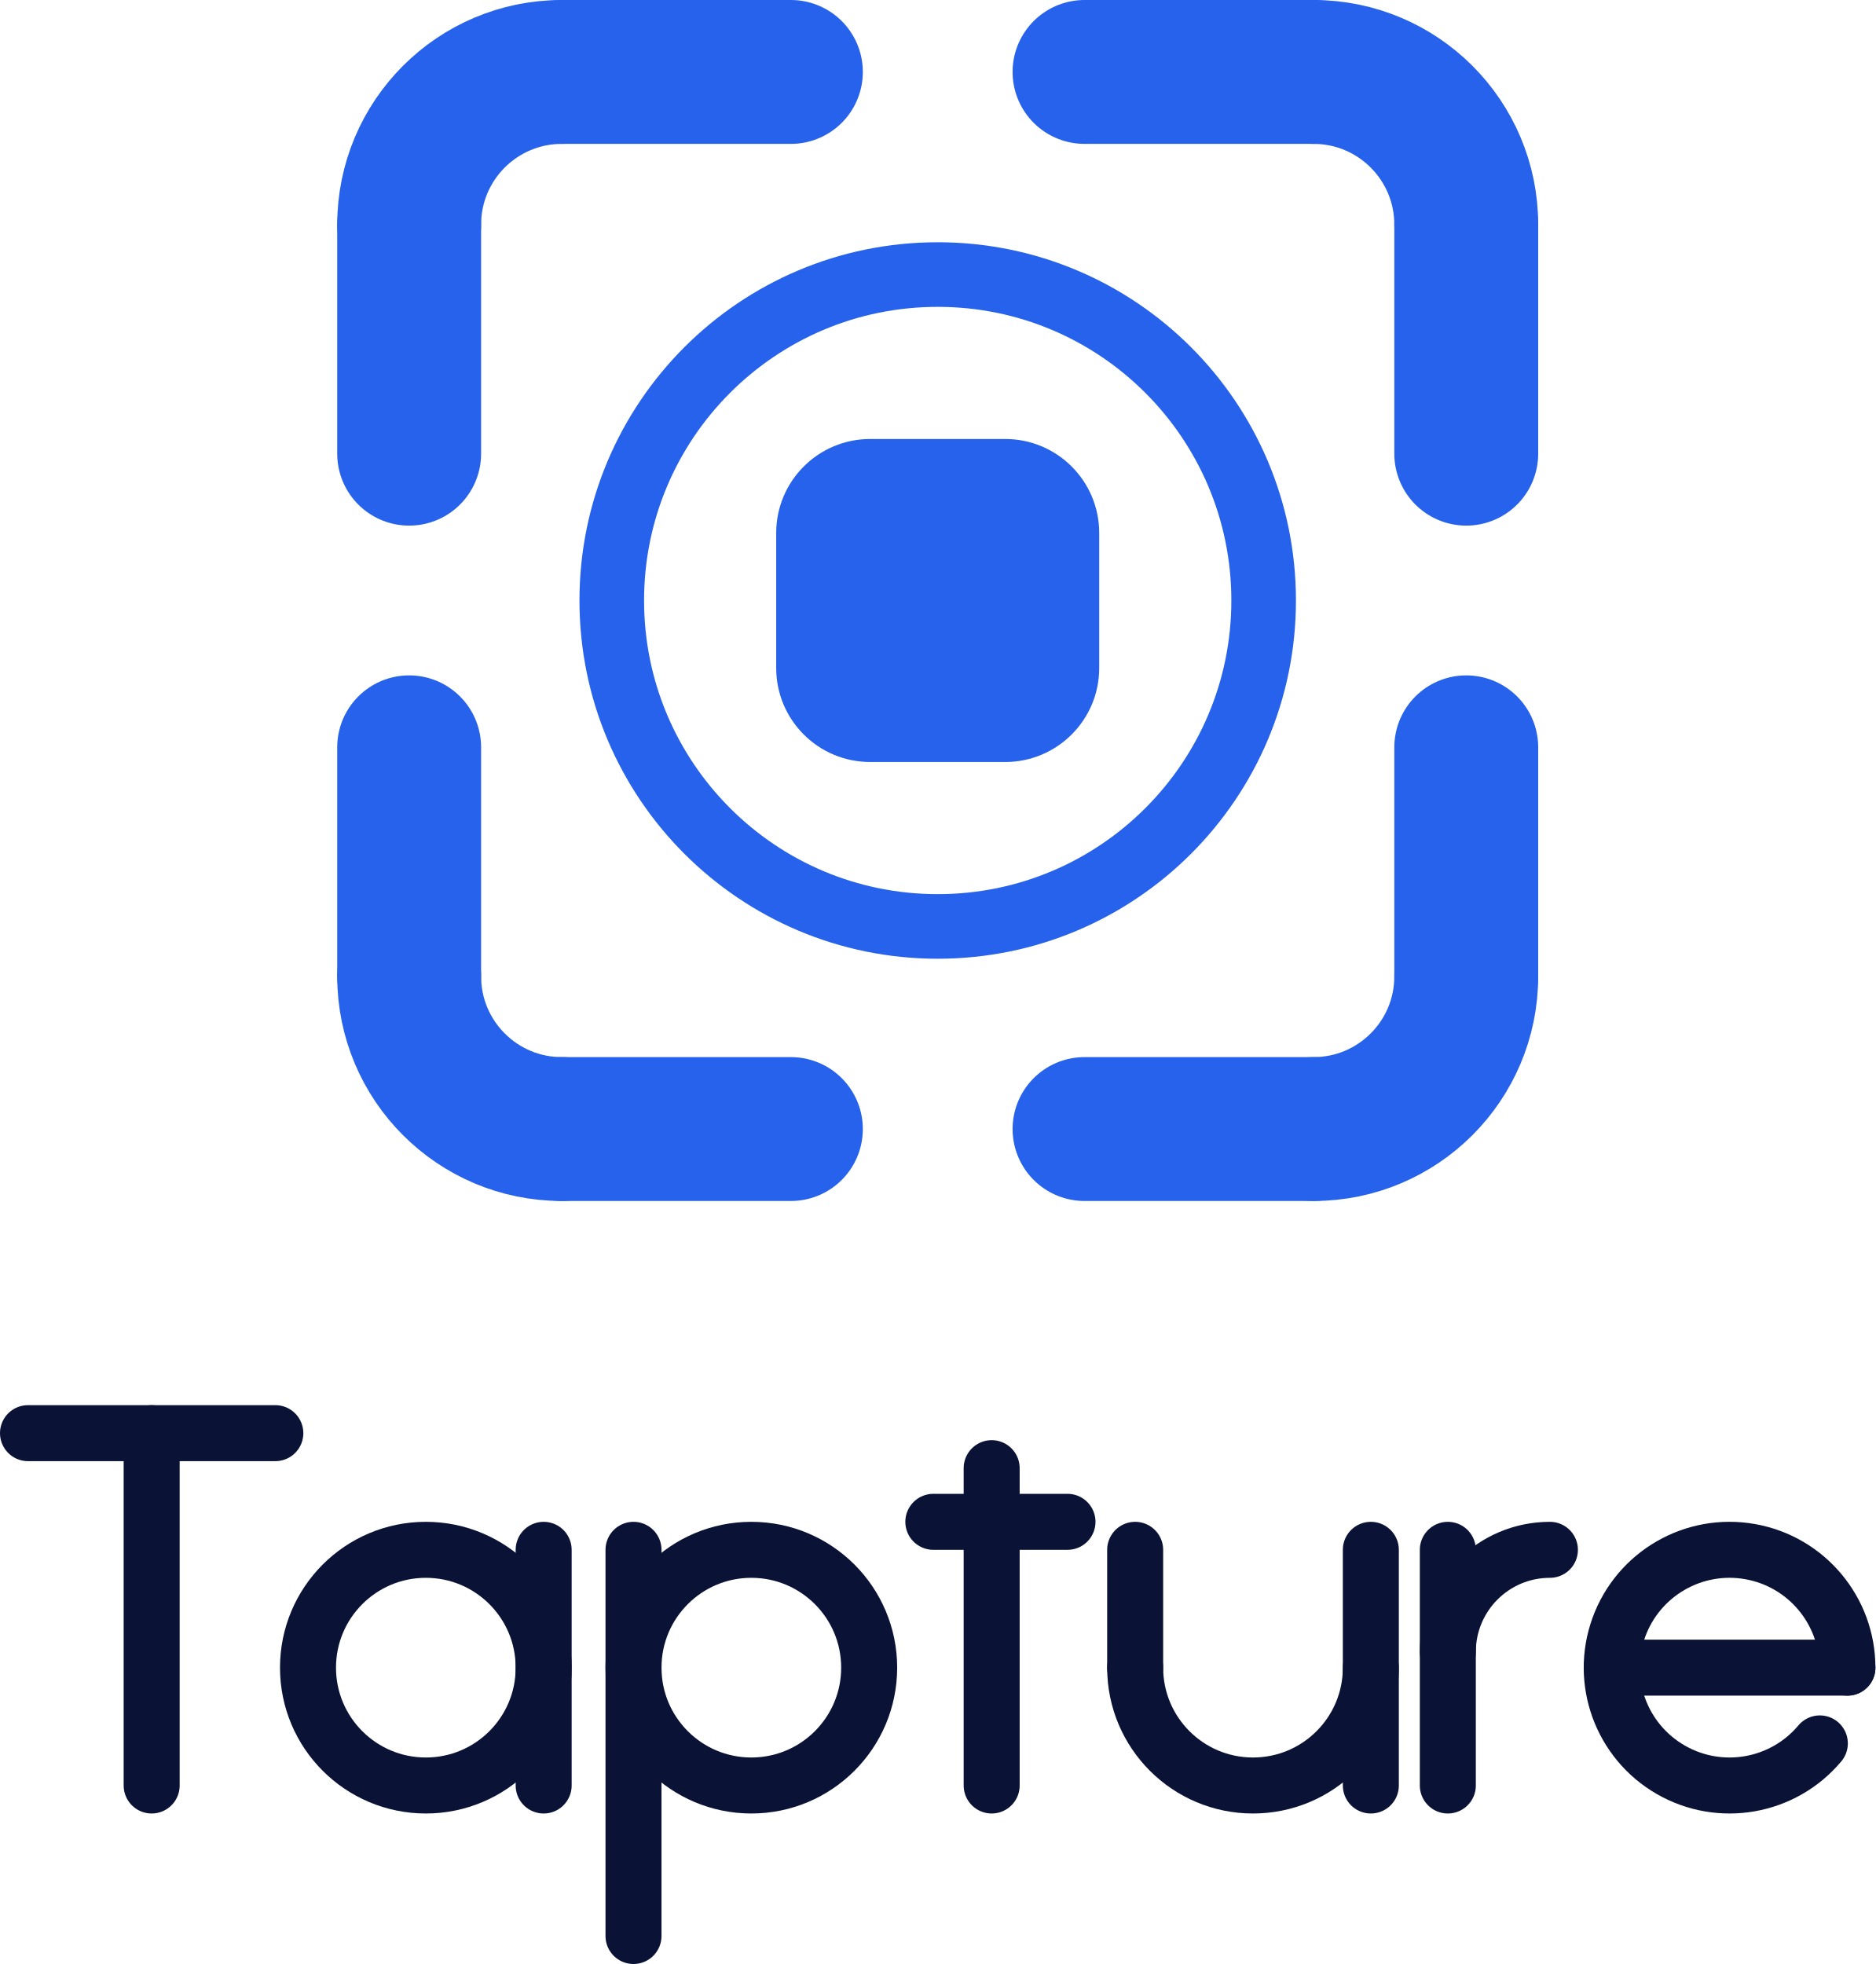
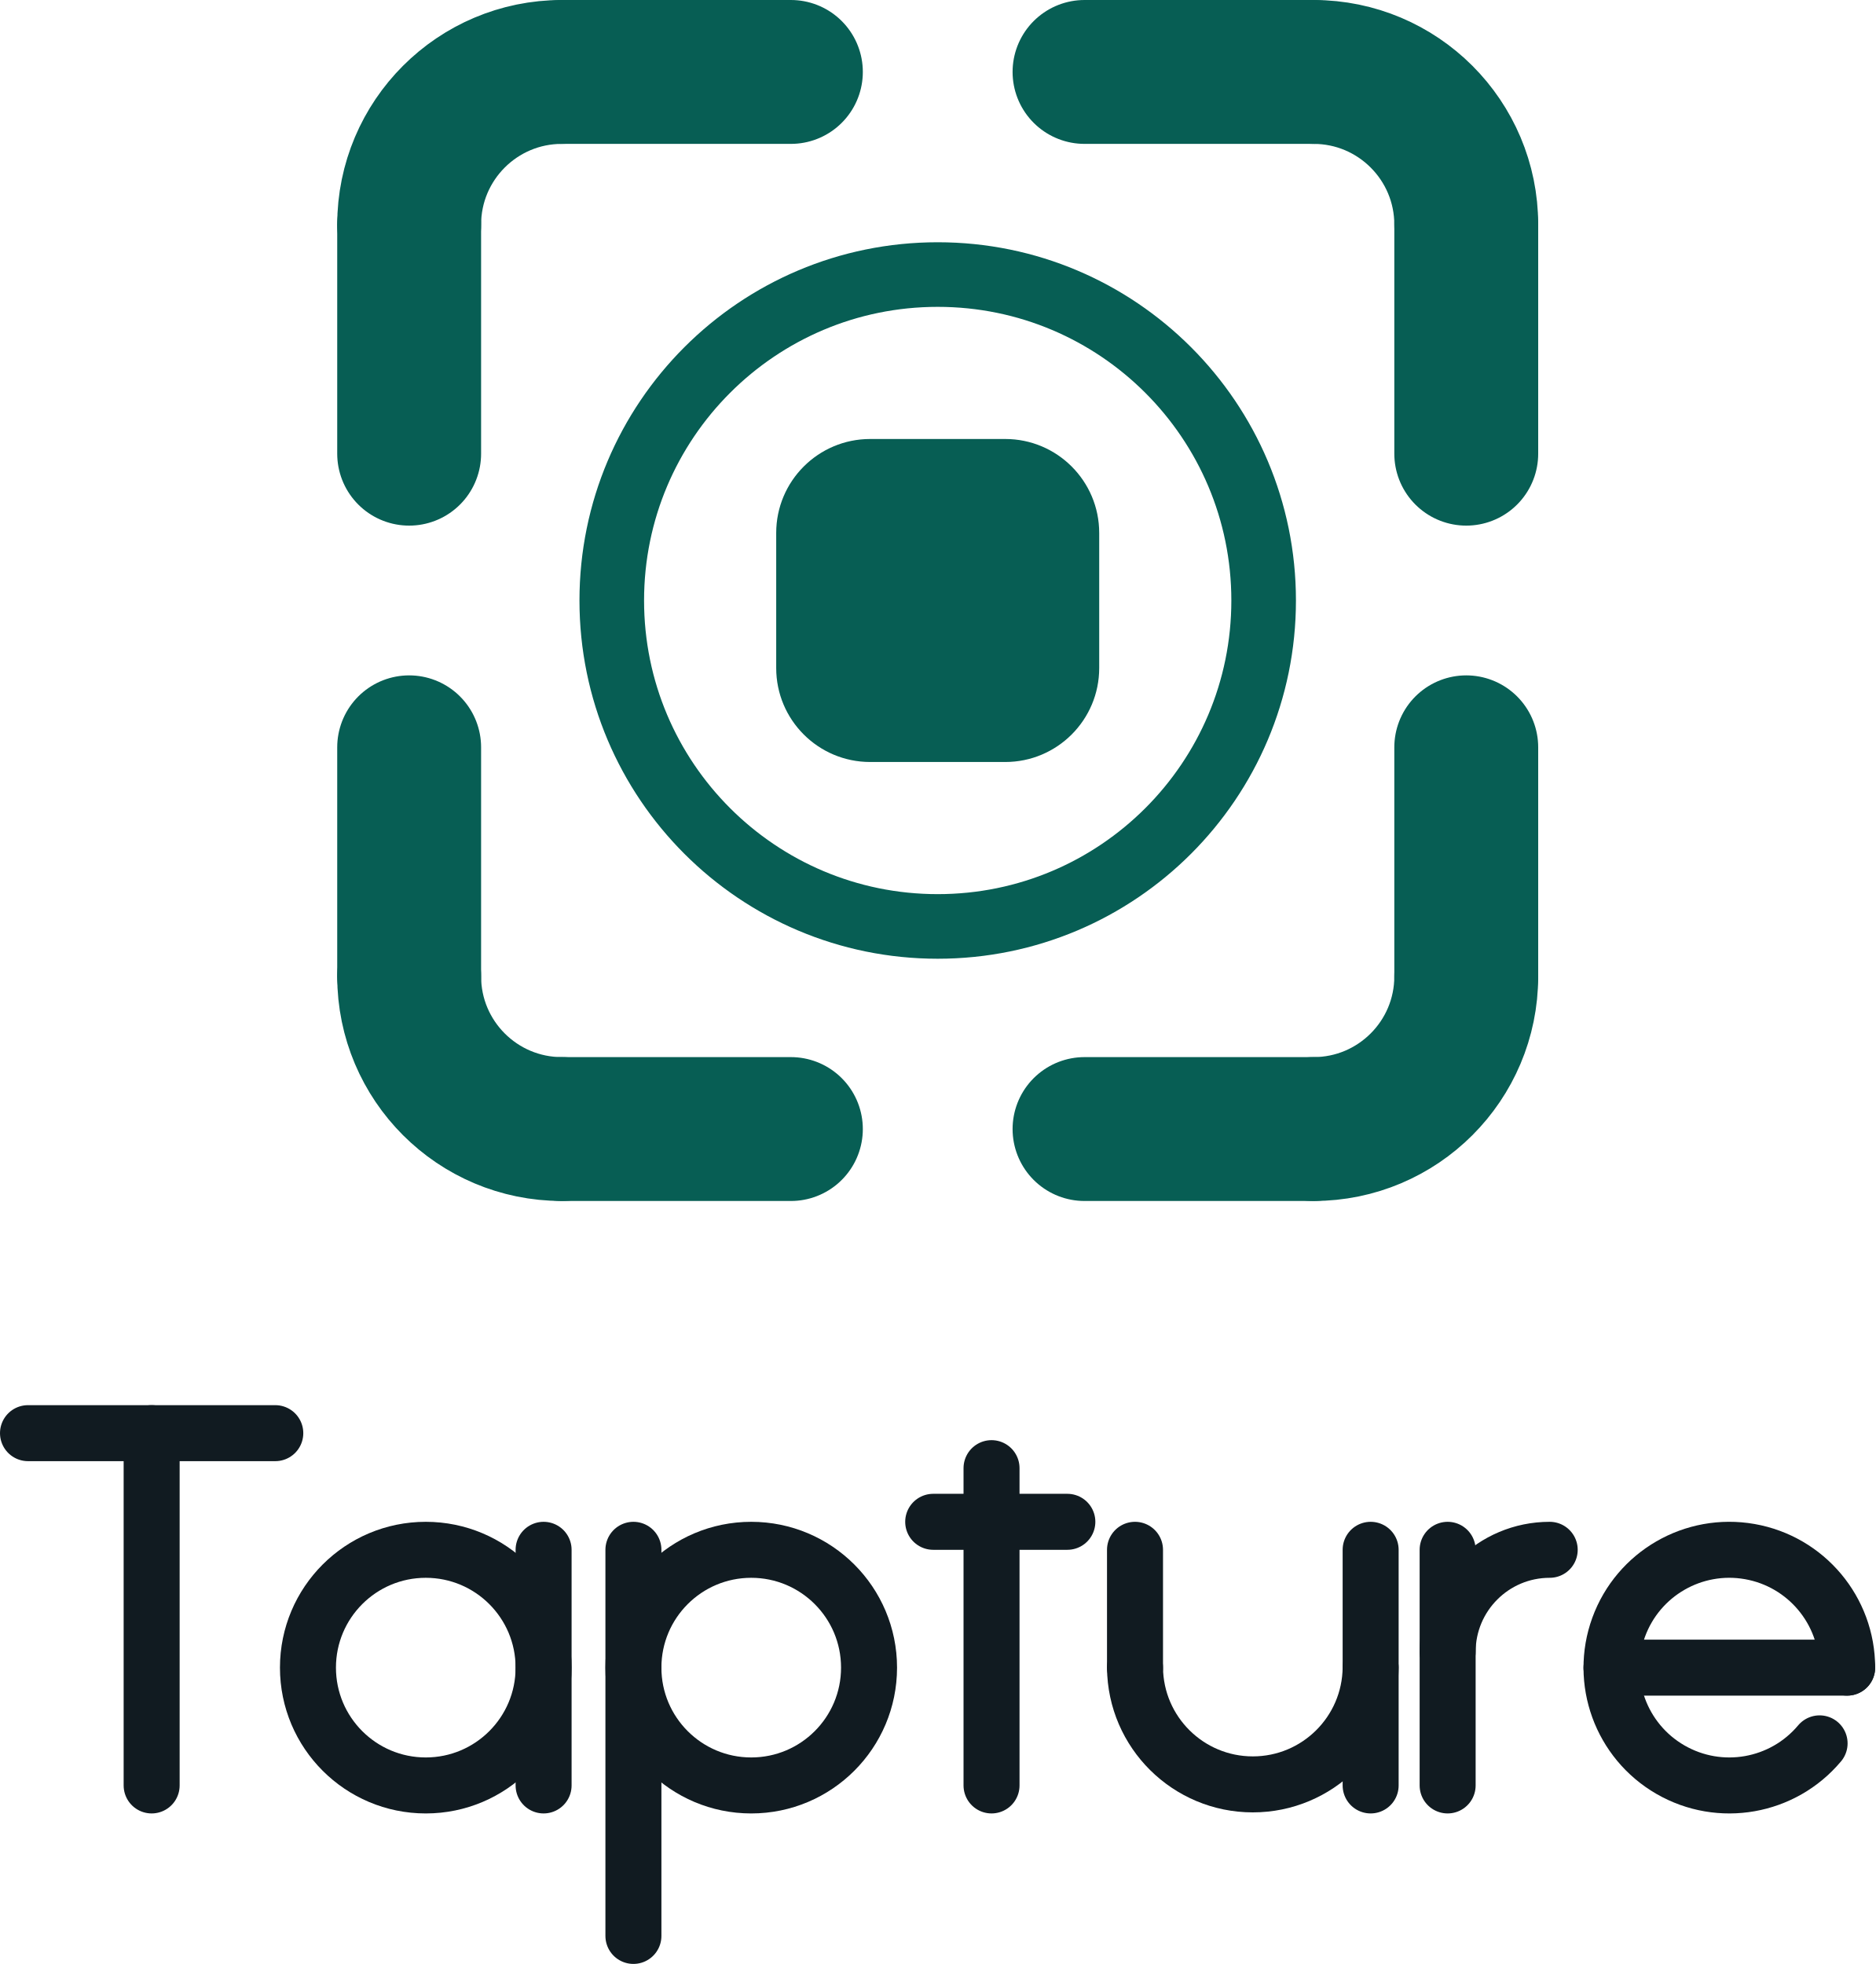
<svg xmlns="http://www.w3.org/2000/svg" viewBox="-229.68 0 1277.37 1337.69" width="1277.37" height="1337.69" role="img" aria-label="Tapture">
-   <path d="M 49 153 A 104 104 0 0 1 153 49" fill="none" stroke="#2662EB" stroke-width="98" stroke-linecap="round" />
-   <path d="M 49 153 L 49 309" fill="none" stroke="#2662EB" stroke-width="98" stroke-linecap="round" />
-   <path d="M 153 49 L 309 49" fill="none" stroke="#2662EB" stroke-width="98" stroke-linecap="round" />
-   <path d="M 665 49 A 104 104 0 0 1 769 153" fill="none" stroke="#2662EB" stroke-width="98" stroke-linecap="round" />
-   <path d="M 665 49 L 509 49" fill="none" stroke="#2662EB" stroke-width="98" stroke-linecap="round" />
-   <path d="M 769 153 L 769 309" fill="none" stroke="#2662EB" stroke-width="98" stroke-linecap="round" />
-   <path d="M 769 665 A 104 104 0 0 1 665 769" fill="none" stroke="#2662EB" stroke-width="98" stroke-linecap="round" />
-   <path d="M 769 665 L 769 509" fill="none" stroke="#2662EB" stroke-width="98" stroke-linecap="round" />
-   <path d="M 665 769 L 509 769" fill="none" stroke="#2662EB" stroke-width="98" stroke-linecap="round" />
-   <path d="M 153 769 A 104 104 0 0 1 49 665" fill="none" stroke="#2662EB" stroke-width="98" stroke-linecap="round" />
-   <path d="M 153 769 L 309 769" fill="none" stroke="#2662EB" stroke-width="98" stroke-linecap="round" />
-   <path d="M 49 665 L 49 509" fill="none" stroke="#2662EB" stroke-width="98" stroke-linecap="round" />
-   <circle cx="409" cy="409" r="222" fill="none" stroke="#2662EB" stroke-width="44" />
-   <rect x="299" y="299" width="220" height="220" rx="64" fill="#2662EB" />
-   <path d="M -210.61 976.13 L -42.15 976.13" fill="none" stroke="#0A1236" stroke-width="38.14" stroke-linecap="round" />
-   <path d="M -126.38 976.13 L -126.38 1216.11" fill="none" stroke="#0A1236" stroke-width="38.14" stroke-linecap="round" />
-   <circle cx="60.36" cy="1135.85" r="80.26" fill="none" stroke="#0A1236" stroke-width="38.14" />
-   <path d="M 140.61 1055.59 L 140.61 1216.11" fill="none" stroke="#0A1236" stroke-width="38.14" stroke-linecap="round" />
-   <circle cx="282.06" cy="1135.85" r="80.26" fill="none" stroke="#0A1236" stroke-width="38.14" />
-   <path d="M 201.8 1055.59 L 201.8 1318.62" fill="none" stroke="#0A1236" stroke-width="38.14" stroke-linecap="round" />
-   <path d="M 445.75 999.97 L 445.75 1216.11" fill="none" stroke="#0A1236" stroke-width="38.14" stroke-linecap="round" />
-   <path d="M 406.02 1036.52 L 497.4 1036.52" fill="none" stroke="#0A1236" stroke-width="38.14" stroke-linecap="round" />
-   <path d="M 543.49 1055.59 L 543.49 1135.85" fill="none" stroke="#0A1236" stroke-width="38.14" stroke-linecap="round" />
-   <path d="M 704.01 1135.85 A 80.26 80.26 0 0 1 543.49 1135.85" fill="none" stroke="#0A1236" stroke-width="38.14" stroke-linecap="round" />
-   <path d="M 704.01 1055.59 L 704.01 1216.11" fill="none" stroke="#0A1236" stroke-width="38.14" stroke-linecap="round" />
-   <path d="M 756.45 1055.59 L 756.45 1216.11" fill="none" stroke="#0A1236" stroke-width="38.14" stroke-linecap="round" />
-   <path d="M 756.45 1125.12 A 69.53 69.53 0 0 1 825.98 1055.59" fill="none" stroke="#0A1236" stroke-width="38.14" stroke-linecap="round" />
-   <path d="M 868.1 1135.85 L 1028.61 1135.85" fill="none" stroke="#0A1236" stroke-width="38.14" stroke-linecap="round" />
-   <path d="M 1009.83 1187.44 A 80.26 80.26 0 1 1 1028.61 1135.85" fill="none" stroke="#0A1236" stroke-width="38.14" stroke-linecap="round" />
+   <svg width="818" height="818" viewBox="91 91 818 818">
+     <path d="M 140 244 A 104 104 0 0 1 244 140" fill="none" stroke="#075E54" stroke-width="98" stroke-linecap="round" />
+     <path d="M 140 244 L 140 400" fill="none" stroke="#075E54" stroke-width="98" stroke-linecap="round" />
+     <path d="M 244 140 L 400 140" fill="none" stroke="#075E54" stroke-width="98" stroke-linecap="round" />
+     <path d="M 756 140 A 104 104 0 0 1 860 244" fill="none" stroke="#075E54" stroke-width="98" stroke-linecap="round" />
+     <path d="M 756 140 L 600 140" fill="none" stroke="#075E54" stroke-width="98" stroke-linecap="round" />
+     <path d="M 860 244 L 860 400" fill="none" stroke="#075E54" stroke-width="98" stroke-linecap="round" />
+     <path d="M 860 756 A 104 104 0 0 1 756 860" fill="none" stroke="#075E54" stroke-width="98" stroke-linecap="round" />
+     <path d="M 860 756 L 860 600" fill="none" stroke="#075E54" stroke-width="98" stroke-linecap="round" />
+     <path d="M 756 860 L 600 860" fill="none" stroke="#075E54" stroke-width="98" stroke-linecap="round" />
+     <path d="M 244 860 A 104 104 0 0 1 140 756" fill="none" stroke="#075E54" stroke-width="98" stroke-linecap="round" />
+     <path d="M 244 860 L 400 860" fill="none" stroke="#075E54" stroke-width="98" stroke-linecap="round" />
+     <path d="M 140 756 L 140 600" fill="none" stroke="#075E54" stroke-width="98" stroke-linecap="round" />
+     <circle cx="500" cy="500" r="222" fill="none" stroke="#075E54" stroke-width="44" />
+     <rect x="390" y="390" width="220" height="220" rx="64" fill="#075E54" />
+   </svg>
+   <g transform="translate(-919.5341 828.715) scale(0.6537539)">
+     <path d="M 1084.39 225.49 L 1342.03 225.49" fill="none" stroke="#111B21" stroke-width="58.34" stroke-linecap="round" />
+     <path d="M 1213.21 225.49 L 1213.21 592.51" fill="none" stroke="#111B21" stroke-width="58.34" stroke-linecap="round" />
+     <circle cx="1498.81" cy="469.77" r="122.75" fill="none" stroke="#111B21" stroke-width="58.34" />
+     <path d="M 1621.56 347.02 L 1621.56 592.51" fill="none" stroke="#111B21" stroke-width="58.34" stroke-linecap="round" />
+     <circle cx="1837.88" cy="469.77" r="122.75" fill="none" stroke="#111B21" stroke-width="58.34" />
+     <path d="M 1715.14 347.02 L 1715.14 749.29" fill="none" stroke="#111B21" stroke-width="58.34" stroke-linecap="round" />
+     <path d="M 2088.24 261.95 L 2088.24 592.51" fill="none" stroke="#111B21" stroke-width="58.34" stroke-linecap="round" />
+     <path d="M 2027.47 317.85 L 2167.23 317.85" fill="none" stroke="#111B21" stroke-width="58.34" stroke-linecap="round" />
+     <path d="M 2237.72 347.02 L 2237.72 469.77" fill="none" stroke="#111B21" stroke-width="58.34" stroke-linecap="round" />
+     <path d="M 2483.21 469.77 A 122.75 122.75 0 0 1 2237.72 469.77" fill="none" stroke="#111B21" stroke-width="58.34" stroke-linecap="round" />
+     <path d="M 2483.21 347.02 L 2483.21 592.51" fill="none" stroke="#111B21" stroke-width="58.34" stroke-linecap="round" />
+     <path d="M 2563.43 347.02 L 2563.43 592.51" fill="none" stroke="#111B21" stroke-width="58.34" stroke-linecap="round" />
+     <path d="M 2563.43 453.36 A 106.34 106.34 0 0 1 2669.77 347.02" fill="none" stroke="#111B21" stroke-width="58.34" stroke-linecap="round" />
+     <path d="M 2734.18 469.77 L 2979.67 469.77" fill="none" stroke="#111B21" stroke-width="58.34" stroke-linecap="round" />
+     <path d="M 2950.95 548.67 A 122.75 122.75 0 1 1 2979.67 469.77" fill="none" stroke="#111B21" stroke-width="58.34" stroke-linecap="round" />
+   </g>
</svg>
